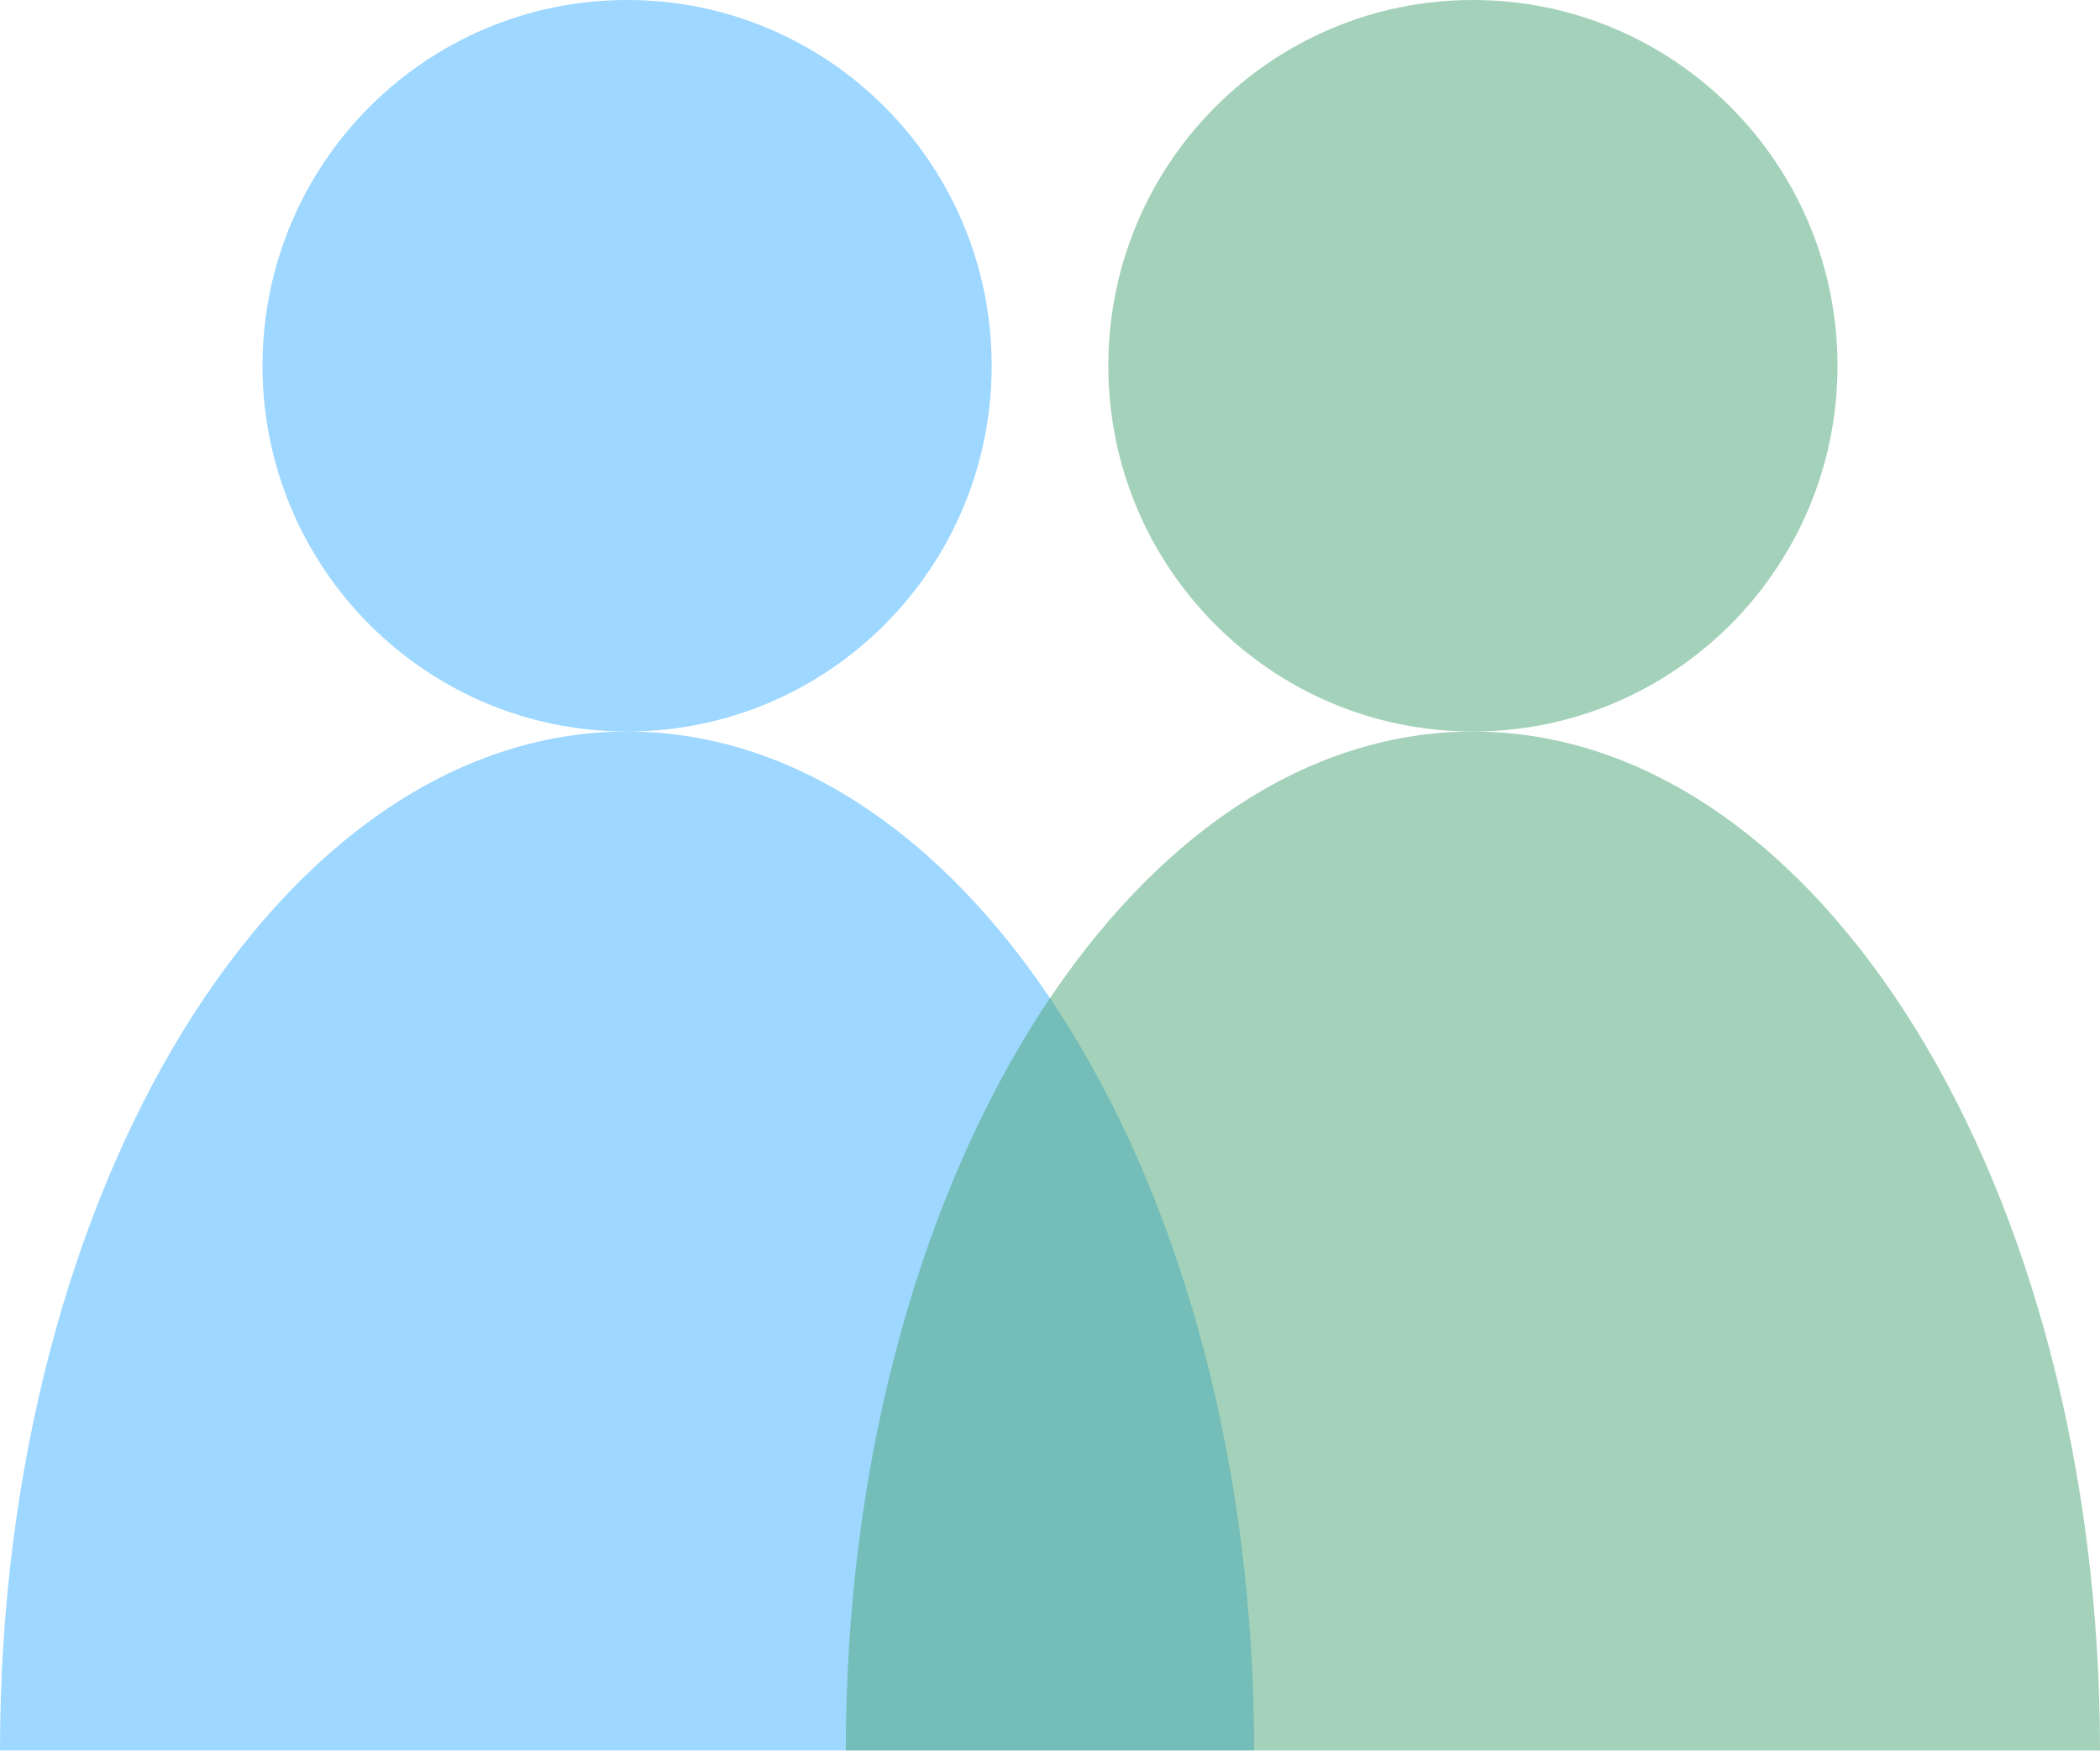
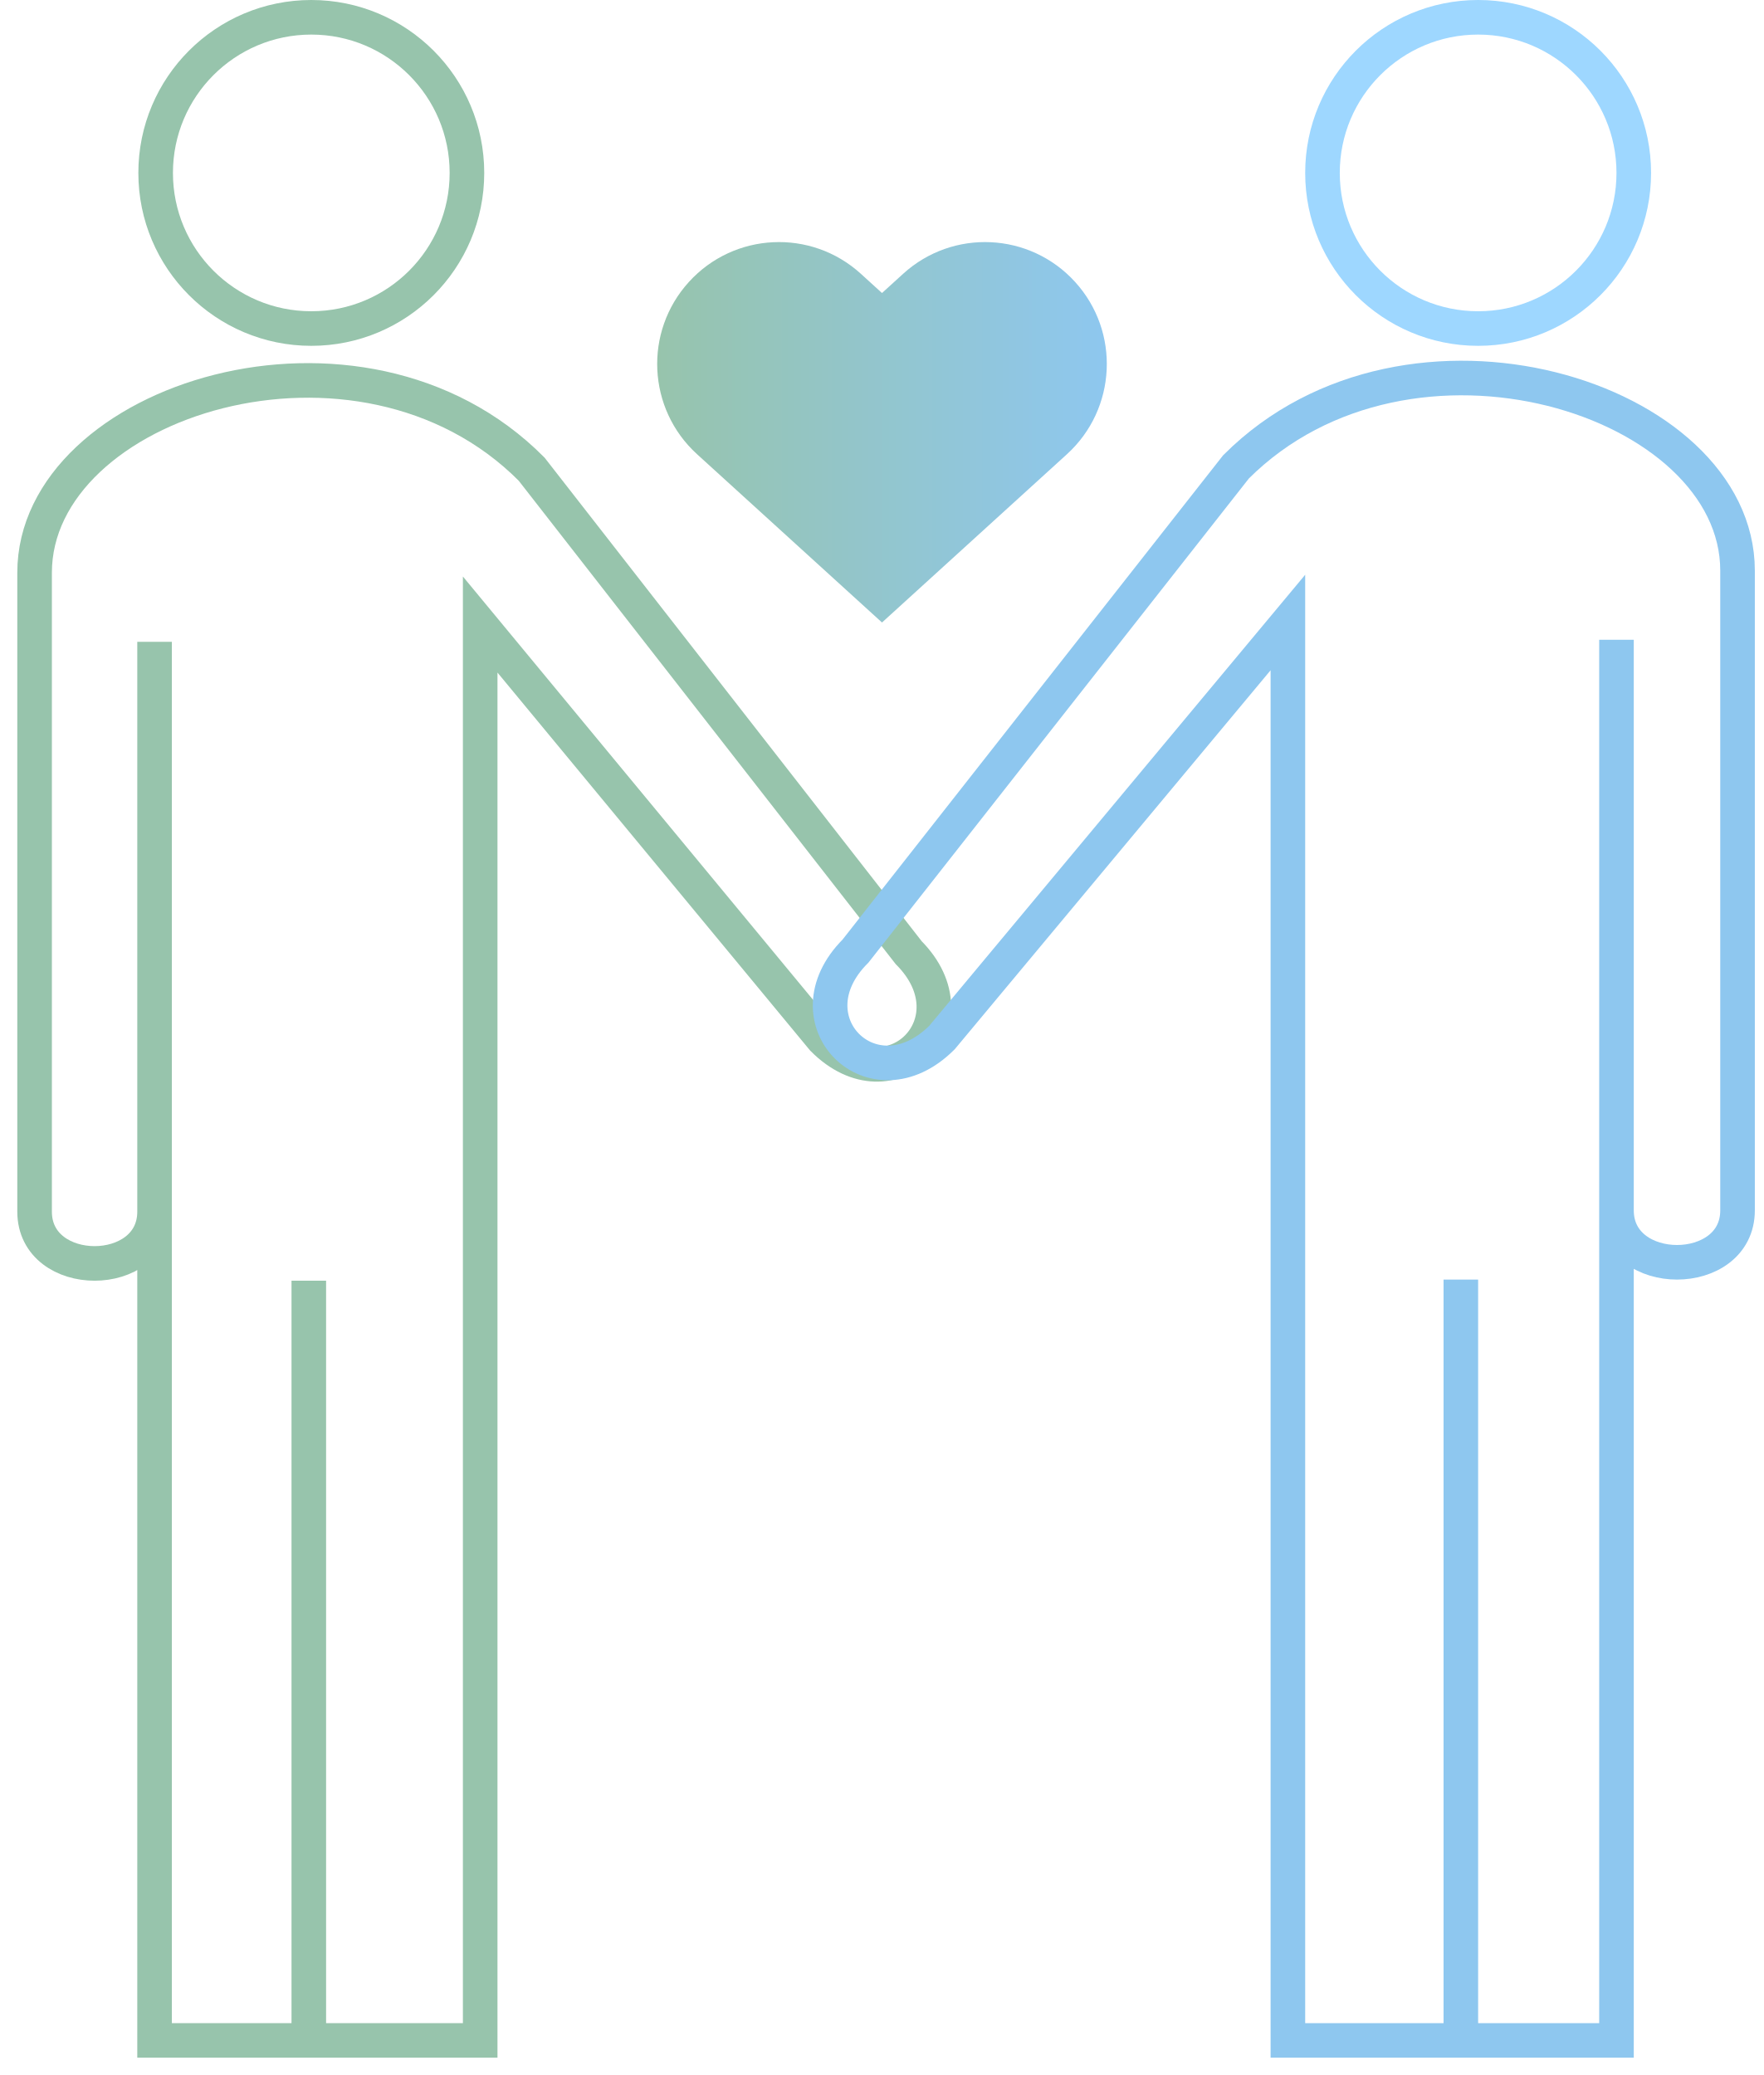
- <svg xmlns="http://www.w3.org/2000/svg" width="72" height="60" viewBox="0 0 72 60" fill="none">
-   <path d="M43 60H21.5H0C0 40.711 9.626 25.075 21.5 25.075C33.374 25.075 43 40.711 43 60Z" fill="#0097FF" fill-opacity="0.38" />
-   <ellipse cx="21.5" cy="12.537" rx="12.5" ry="12.537" fill="#0097FF" fill-opacity="0.38" />
-   <path d="M72 60H50.5H29C29 40.711 38.626 25.075 50.5 25.075C62.374 25.075 72 40.711 72 60Z" fill="#4AA574" fill-opacity="0.5" />
-   <ellipse cx="50.5" cy="12.537" rx="12.5" ry="12.537" fill="#4AA574" fill-opacity="0.5" />
+ <svg xmlns="http://www.w3.org/2000/svg" width="51" height="60" viewBox="0 0 51 60" fill="none">
+   <circle cx="5" cy="5" r="4.5" transform="matrix(-1 0 0 1 14 0)" stroke="#97C4AC" />
+   <path d="M8.928 59H4.469V18.559V35.035C4.469 37.032 1 37.032 1 35.035V16.561C1 11.569 10.415 8.573 15.37 13.566L26.271 27.546C28.253 29.543 25.776 32.039 23.794 30.042L13.883 18.059V59H8.928ZM8.928 59V37.032" stroke="#97C4AC" />
+   <circle cx="42.735" cy="5" r="4.5" stroke="#0097FF" stroke-opacity="0.38" />
+   <path d="M42.235 59H46.735V18.5V35C46.735 37 50.235 37 50.235 35V16.5C50.235 11.5 40.735 8.5 35.735 13.5L24.735 27.5C22.735 29.5 25.235 32 27.235 30L37.235 18V59H42.235ZM42.235 59V37" stroke="#8EC7EF" />
+   <path fill-rule="evenodd" clip-rule="evenodd" d="M19.916 8.154C21.224 6.713 23.45 6.607 24.889 7.917L25.5 8.473L26.111 7.917C27.55 6.607 29.776 6.713 31.084 8.154C32.392 9.594 32.286 11.823 30.848 13.133L25.5 18L20.152 13.133C18.714 11.823 18.608 9.594 19.916 8.154Z" fill="url(#paint0_linear_306_55)" />
+   <defs>
+     <linearGradient id="paint0_linear_306_55" x1="19" y1="10.5" x2="32" y2="10.5" gradientUnits="userSpaceOnUse">
+       <stop stop-color="#97C4AC" />
+       <stop offset="1" stop-color="#8EC7EF" />
+     </linearGradient>
+   </defs>
</svg>
